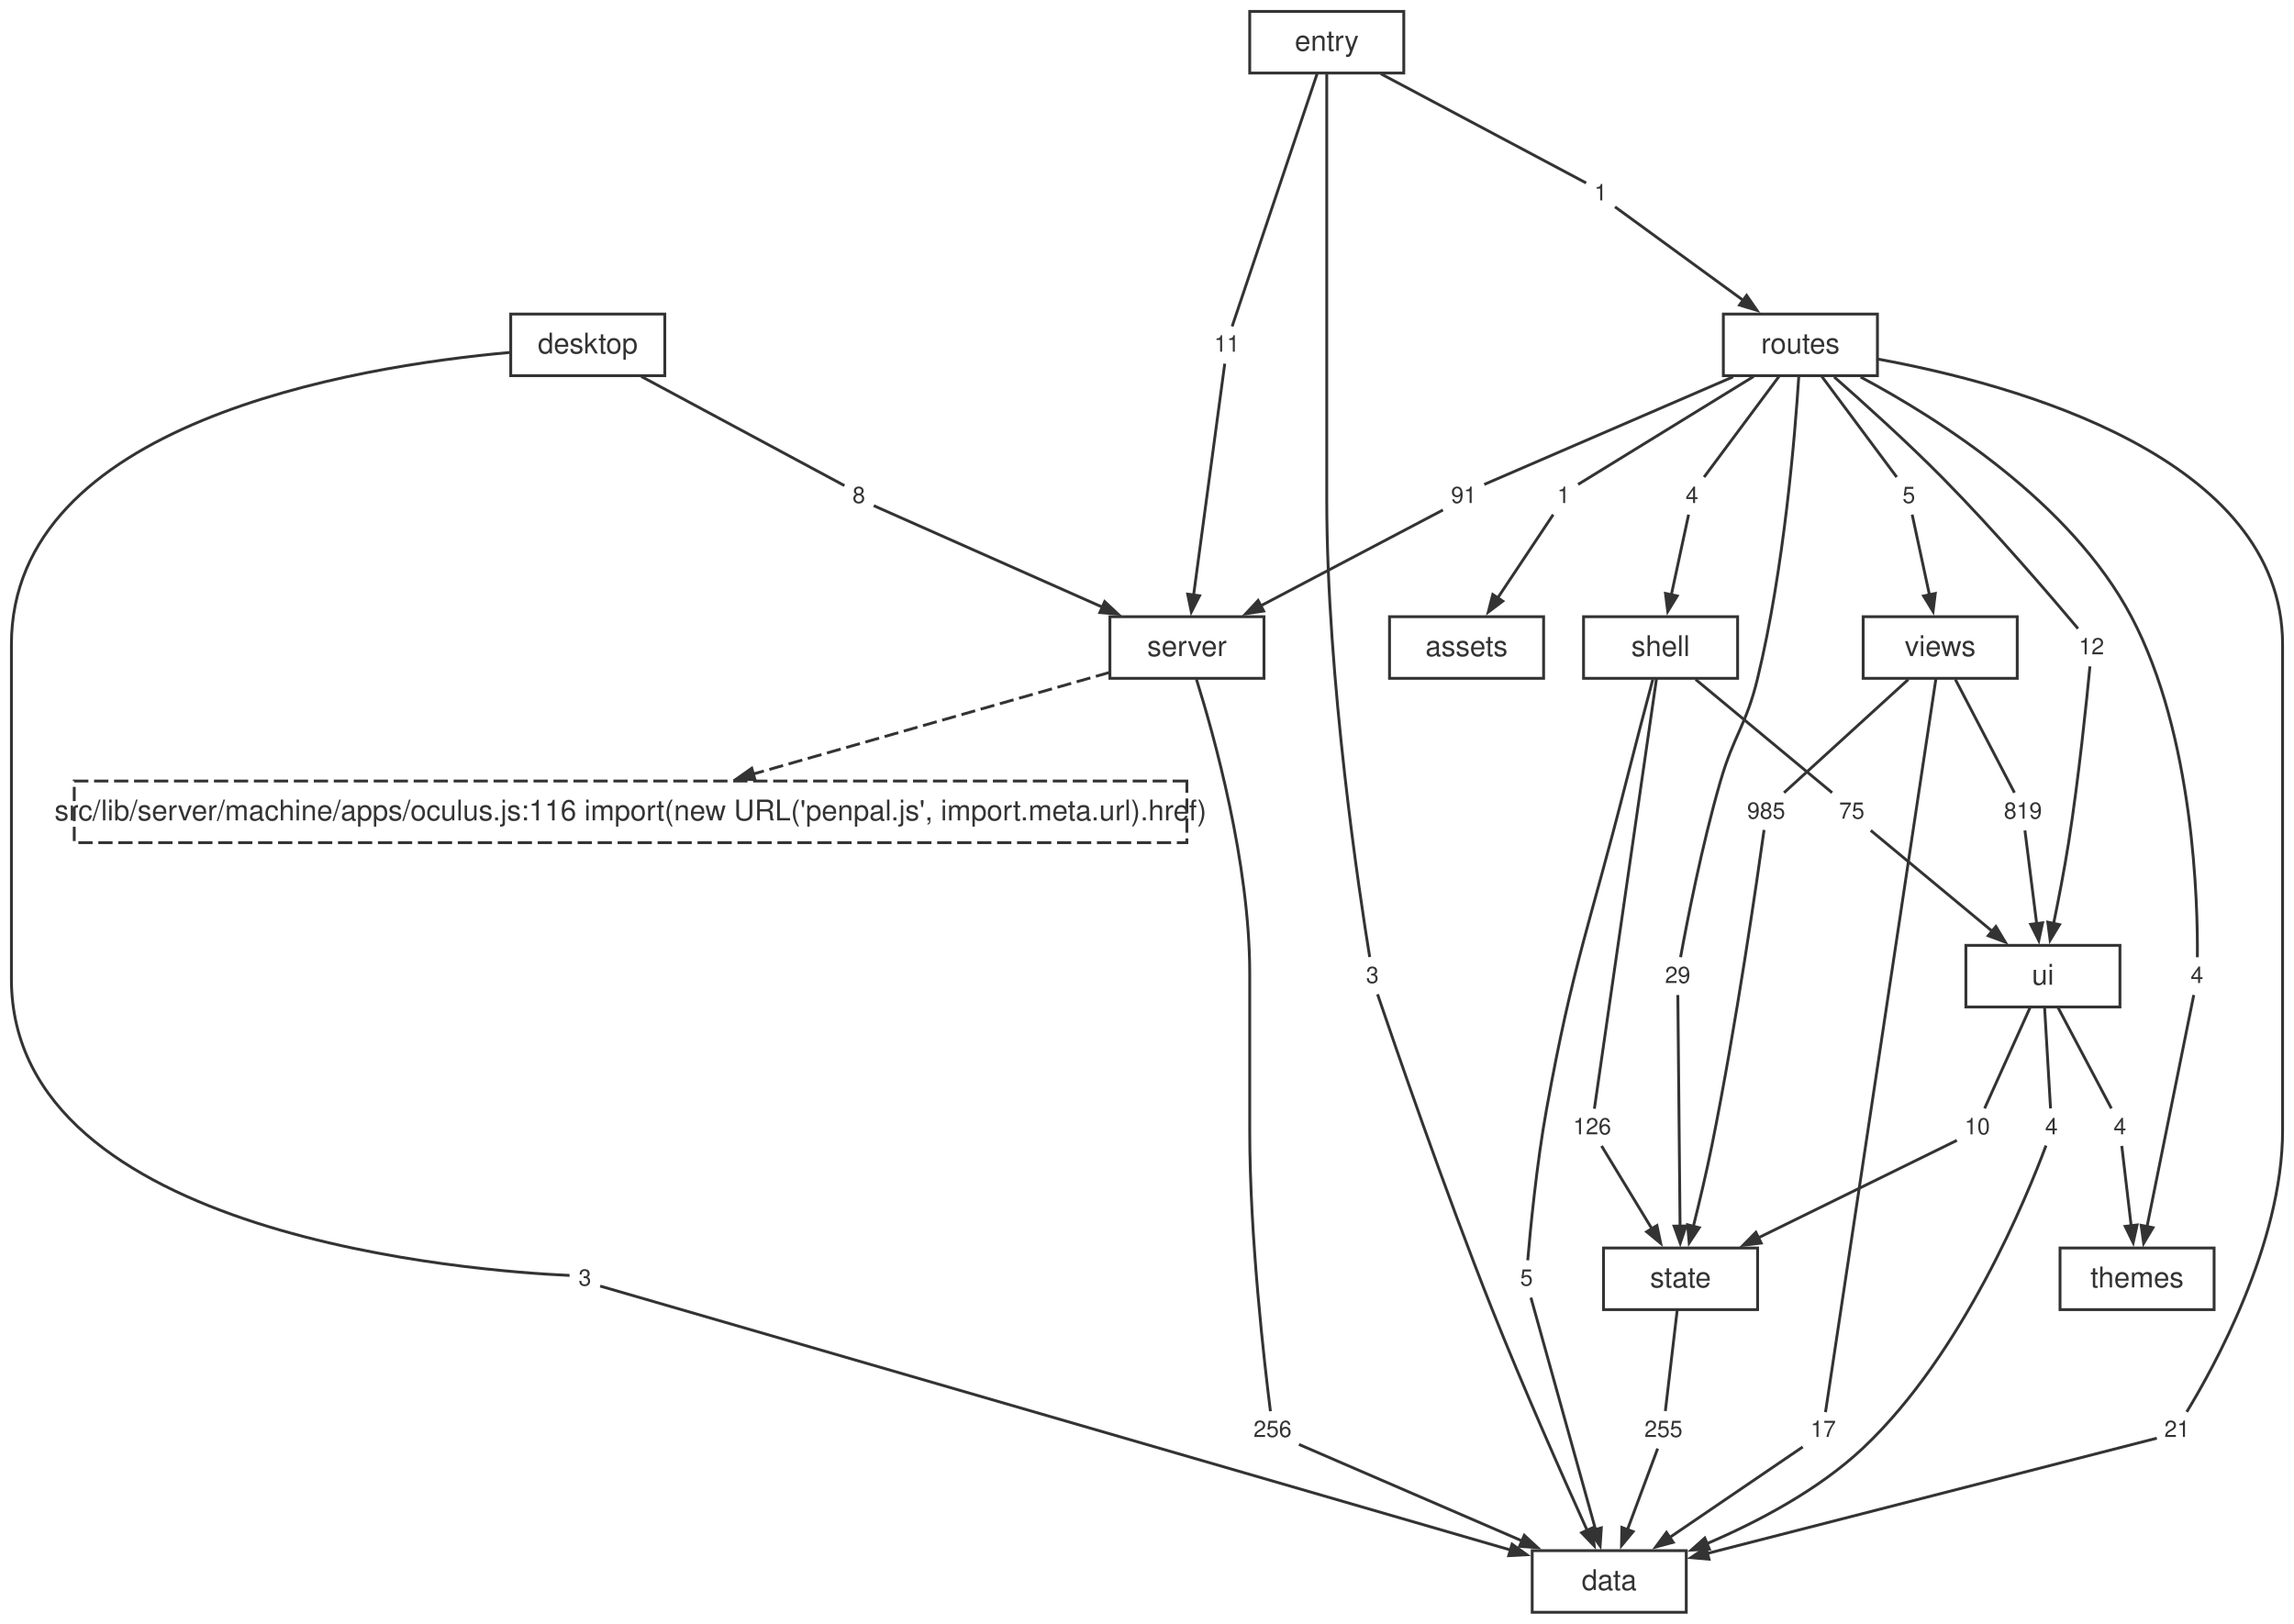
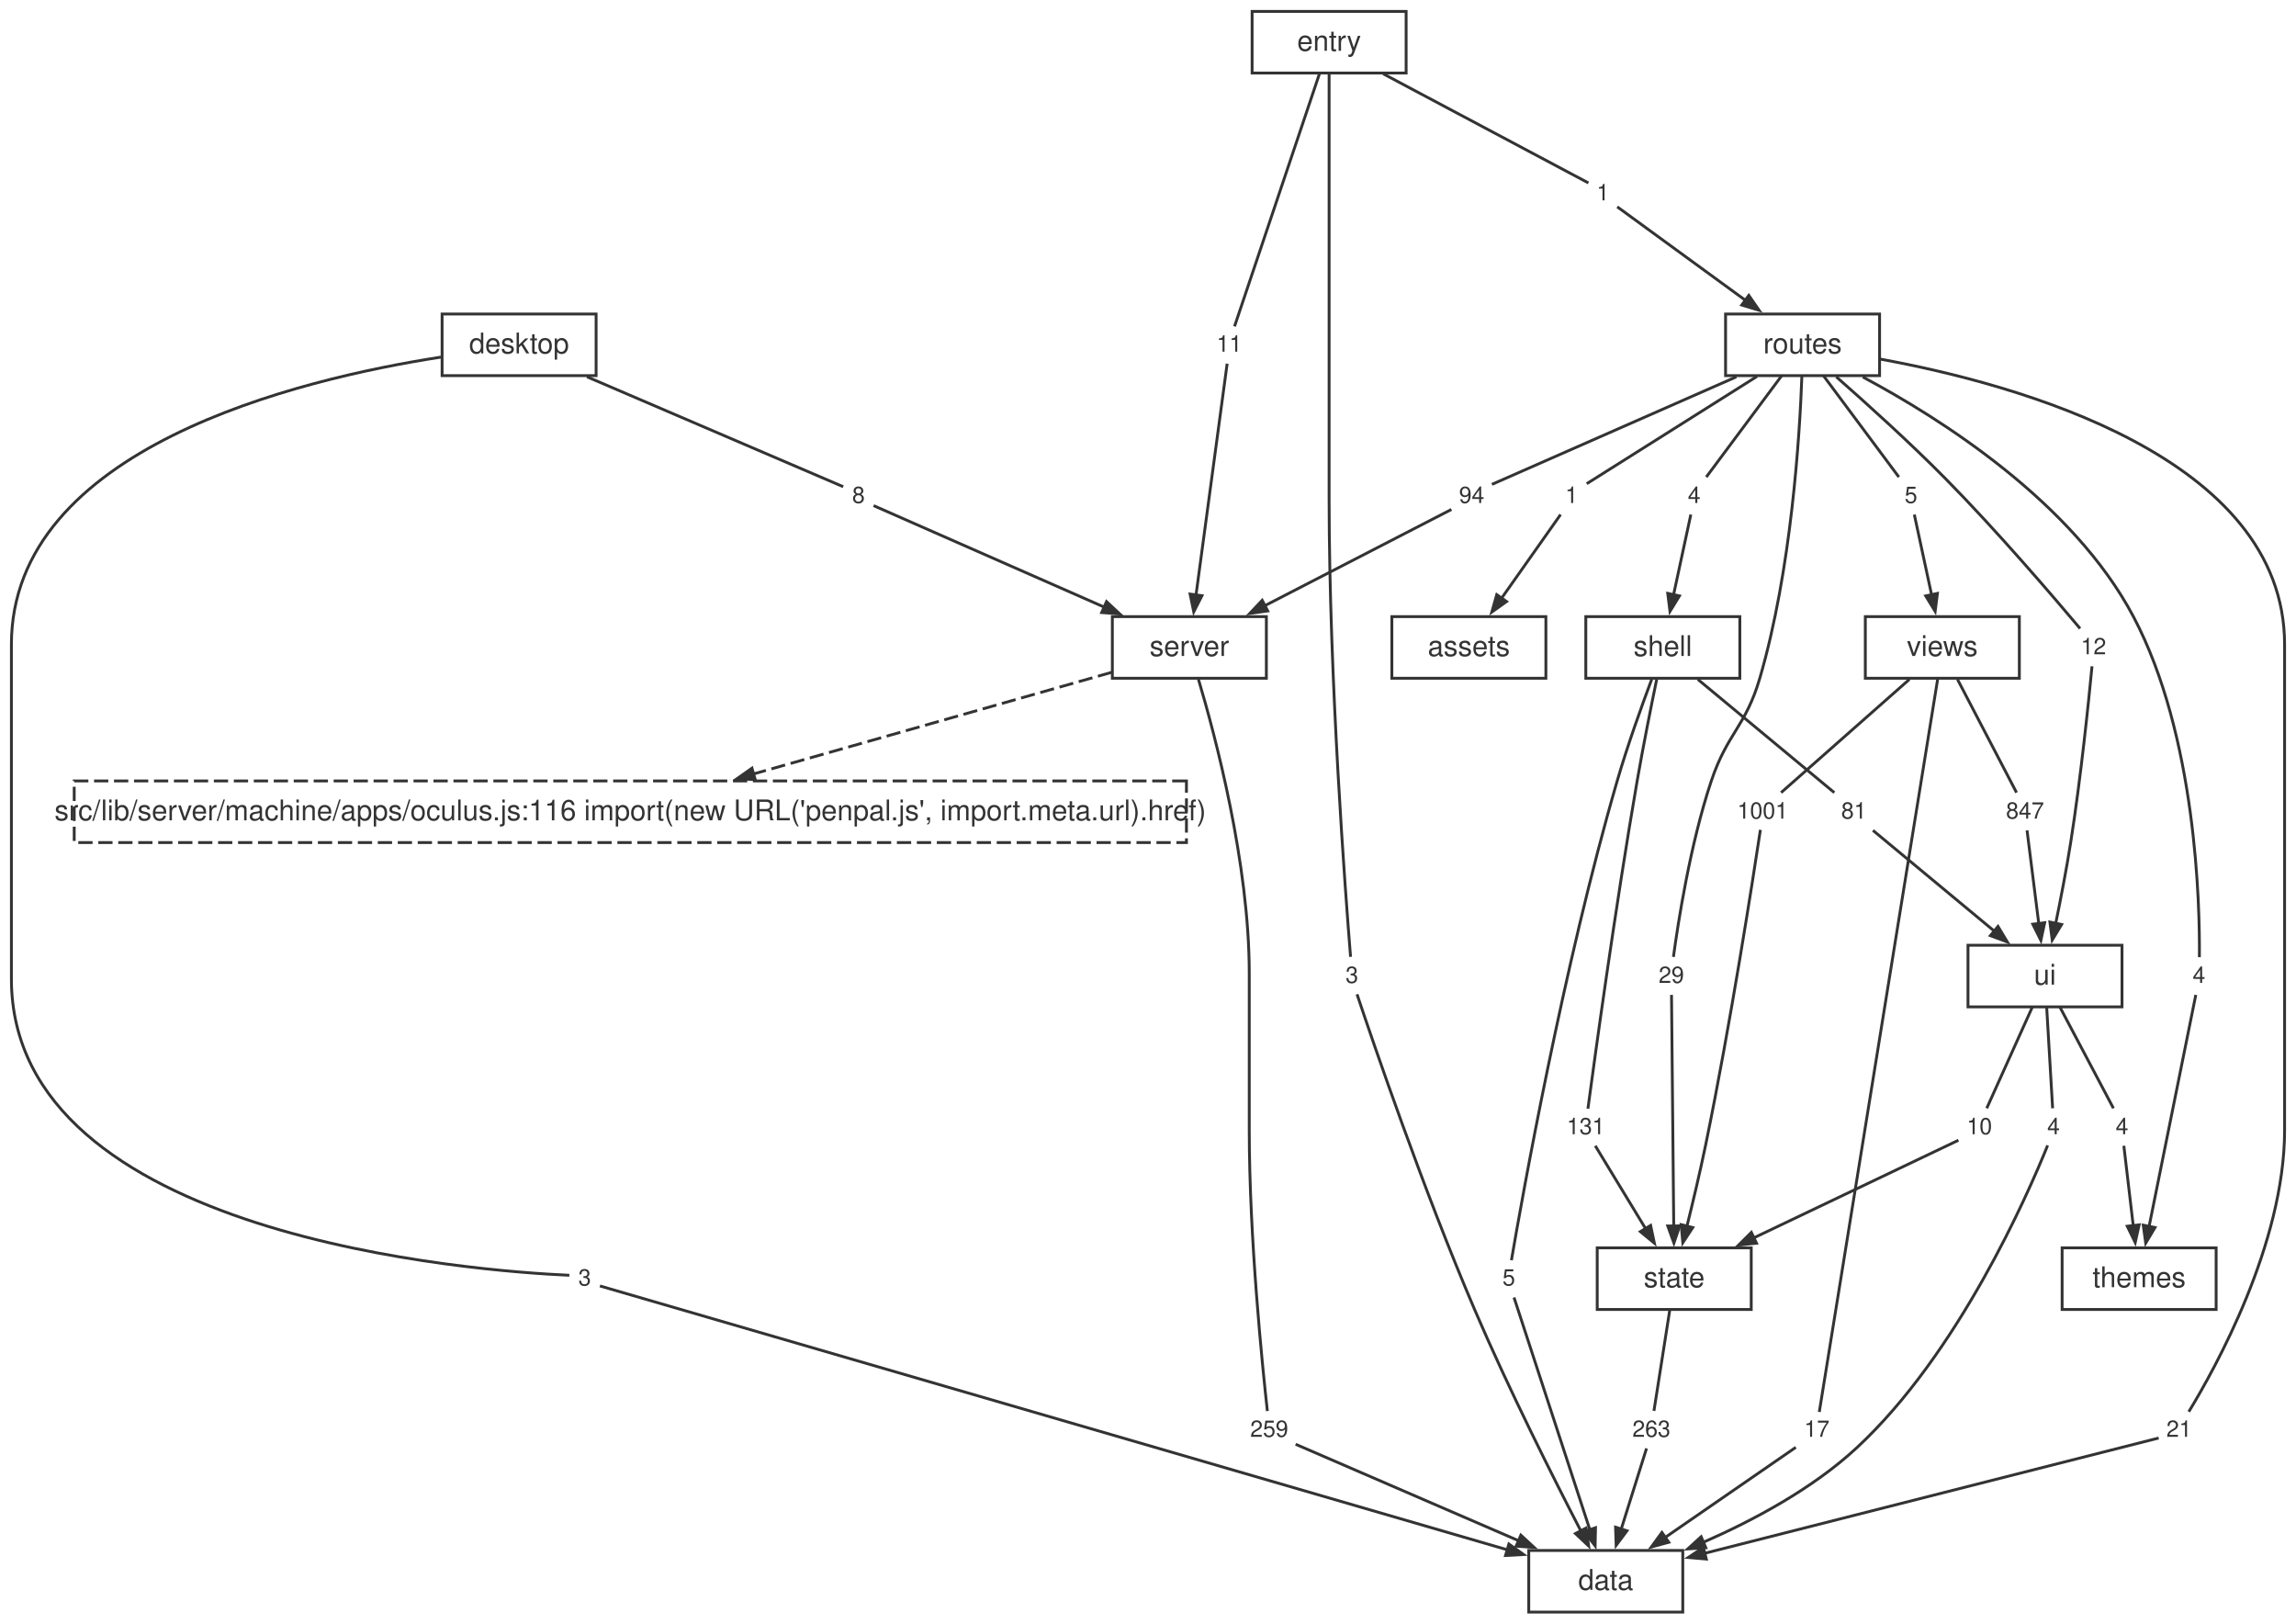
- <svg xmlns="http://www.w3.org/2000/svg" width="804pt" height="569pt" viewBox="0.00 0.00 804.00 569.00">
+ <svg xmlns="http://www.w3.org/2000/svg" width="805pt" height="569pt" viewBox="0.00 0.00 805.00 569.00">
  <style>svg { color: #333333; } @media (prefers-color-scheme: dark) { svg { color: #cccccc; background: #1e1e1e; } }</style>
  <g id="graph0" class="graph" transform="scale(1 1) rotate(0) translate(4 565.12)">
    <g id="node1" class="node">
-       <polygon fill="none" stroke="currentColor" points="587,-21.6 533,-21.6 533,0 587,0 587,-21.6" />
-       <text fill="currentColor" xml:space="preserve" text-anchor="middle" x="560" y="-7.8" font-family="Helvetica,Arial,sans-serif" font-size="10.00">data</text>
+       <polygon fill="none" stroke="currentColor" points="586,-21.6 532,-21.6 532,0 586,0 586,-21.6" />
+       <text fill="currentColor" xml:space="preserve" text-anchor="middle" x="559" y="-7.8" font-family="Helvetica,Arial,sans-serif" font-size="10.00">data</text>
    </g>
    <g id="node2" class="node">
-       <polygon fill="none" stroke="currentColor" points="439,-348.96 385,-348.96 385,-327.36 439,-327.36 439,-348.96" />
-       <text fill="currentColor" xml:space="preserve" text-anchor="middle" x="412" y="-335.16" font-family="Helvetica,Arial,sans-serif" font-size="10.00">server</text>
+       <polygon fill="none" stroke="currentColor" points="440,-348.96 386,-348.96 386,-327.36 440,-327.36 440,-348.96" />
+       <text fill="currentColor" xml:space="preserve" text-anchor="middle" x="413" y="-335.16" font-family="Helvetica,Arial,sans-serif" font-size="10.00">server</text>
    </g>
    <g id="node12" class="node">
      <polygon fill="none" stroke="currentColor" stroke-dasharray="5,2" points="411.98,-291.36 22.02,-291.36 22.02,-269.76 411.98,-269.76 411.98,-291.36" />
      <text fill="currentColor" xml:space="preserve" text-anchor="middle" x="217" y="-277.56" font-family="Helvetica,Arial,sans-serif" font-size="10.00">src/lib/server/machine/apps/oculus.js:116 import(new URL('penpal.js', import.meta.url).href)</text>
    </g>
    <g id="edge49" class="edge">
-       <path fill="none" stroke="currentColor" stroke-dasharray="5,2" d="M384.89,-329.43C352.47,-320.19 297.84,-304.61 259.73,-293.74" />
-       <polygon fill="currentColor" stroke="currentColor" points="260.62,-291.81 254.27,-292.19 259.47,-295.85 260.62,-291.81" />
+       <path fill="none" stroke="currentColor" stroke-dasharray="5,2" d="M385.75,-329.43C353.17,-320.19 298.25,-304.61 259.95,-293.74" />
+       <polygon fill="currentColor" stroke="currentColor" points="260.8,-291.8 254.46,-292.19 259.65,-295.84 260.8,-291.8" />
    </g>
    <g id="node23" class="node">
-       <polygon fill="none" stroke="none" points="450.88,-70.08 433.12,-70.08 433.12,-57.6 450.88,-57.6 450.88,-70.08" />
-       <text fill="currentColor" xml:space="preserve" text-anchor="middle" x="442" y="-61.44" font-family="Helvetica,Arial,sans-serif" font-size="8.00">256</text>
+       <polygon fill="none" stroke="none" points="449.88,-70.08 432.12,-70.08 432.12,-57.6 449.88,-57.6 449.88,-70.08" />
+       <text fill="currentColor" xml:space="preserve" text-anchor="middle" x="441" y="-61.44" font-family="Helvetica,Arial,sans-serif" font-size="8.00">259</text>
    </g>
    <g id="edge21" class="edge">
-       <path fill="none" stroke="currentColor" d="M415.34,-326.99C421.5,-307.32 434,-262.6 434,-223.96 434,-223.96 434,-223.96 434,-168.92 434,-131.22 439.28,-86.08 441.26,-70.47" />
+       <path fill="none" stroke="currentColor" d="M416.19,-326.98C422.06,-307.29 434,-262.54 434,-223.96 434,-223.96 434,-223.96 434,-168.92 434,-131.25 438.62,-86.08 440.35,-70.47" />
    </g>
    <g id="node3" class="node">
-       <polygon fill="none" stroke="currentColor" points="612,-127.68 558,-127.68 558,-106.08 612,-106.08 612,-127.68" />
-       <text fill="currentColor" xml:space="preserve" text-anchor="middle" x="585" y="-113.88" font-family="Helvetica,Arial,sans-serif" font-size="10.00">state</text>
+       <polygon fill="none" stroke="currentColor" points="610,-127.68 556,-127.68 556,-106.08 610,-106.08 610,-127.68" />
+       <text fill="currentColor" xml:space="preserve" text-anchor="middle" x="583" y="-113.88" font-family="Helvetica,Arial,sans-serif" font-size="10.00">state</text>
    </g>
    <g id="node30" class="node">
-       <polygon fill="none" stroke="none" points="587.88,-70.08 570.12,-70.08 570.12,-57.6 587.88,-57.6 587.88,-70.08" />
-       <text fill="currentColor" xml:space="preserve" text-anchor="middle" x="579" y="-61.44" font-family="Helvetica,Arial,sans-serif" font-size="8.00">255</text>
+       <polygon fill="none" stroke="none" points="583.88,-70.08 566.12,-70.08 566.12,-57.6 583.88,-57.6 583.88,-70.08" />
+       <text fill="currentColor" xml:space="preserve" text-anchor="middle" x="575" y="-61.44" font-family="Helvetica,Arial,sans-serif" font-size="8.00">263</text>
    </g>
    <g id="edge35" class="edge">
-       <path fill="none" stroke="currentColor" d="M583.84,-106.04C582.6,-95.49 580.68,-79.12 579.67,-70.53" />
+       <path fill="none" stroke="currentColor" d="M581.46,-106.04C579.8,-95.49 577.24,-79.12 575.89,-70.53" />
    </g>
    <g id="node4" class="node">
-       <polygon fill="none" stroke="currentColor" points="739,-233.76 685,-233.76 685,-212.16 739,-212.16 739,-233.76" />
-       <text fill="currentColor" xml:space="preserve" text-anchor="middle" x="712" y="-219.96" font-family="Helvetica,Arial,sans-serif" font-size="10.00">ui</text>
+       <polygon fill="none" stroke="currentColor" points="740,-233.76 686,-233.76 686,-212.16 740,-212.16 740,-233.76" />
+       <text fill="currentColor" xml:space="preserve" text-anchor="middle" x="713" y="-219.96" font-family="Helvetica,Arial,sans-serif" font-size="10.00">ui</text>
    </g>
    <g id="node31" class="node">
-       <polygon fill="none" stroke="none" points="719.88,-176.16 710.12,-176.16 710.12,-163.68 719.88,-163.68 719.88,-176.16" />
-       <text fill="currentColor" xml:space="preserve" text-anchor="middle" x="715" y="-167.52" font-family="Helvetica,Arial,sans-serif" font-size="8.00">4</text>
+       <polygon fill="none" stroke="none" points="720.88,-176.16 711.12,-176.16 711.12,-163.68 720.88,-163.68 720.88,-176.16" />
+       <text fill="currentColor" xml:space="preserve" text-anchor="middle" x="716" y="-167.52" font-family="Helvetica,Arial,sans-serif" font-size="8.00">4</text>
    </g>
    <g id="edge37" class="edge">
-       <path fill="none" stroke="currentColor" d="M712.58,-212.12C713.2,-201.57 714.16,-185.2 714.67,-176.61" />
+       <path fill="none" stroke="currentColor" d="M713.58,-212.12C714.2,-201.57 715.16,-185.2 715.67,-176.61" />
    </g>
    <g id="node32" class="node">
-       <polygon fill="none" stroke="none" points="695.88,-176.16 682.12,-176.16 682.12,-163.68 695.88,-163.68 695.88,-176.16" />
-       <text fill="currentColor" xml:space="preserve" text-anchor="middle" x="689" y="-167.52" font-family="Helvetica,Arial,sans-serif" font-size="8.00">10</text>
+       <polygon fill="none" stroke="none" points="696.88,-176.16 683.12,-176.16 683.12,-163.68 696.88,-163.68 696.88,-176.16" />
+       <text fill="currentColor" xml:space="preserve" text-anchor="middle" x="690" y="-167.52" font-family="Helvetica,Arial,sans-serif" font-size="8.00">10</text>
    </g>
    <g id="edge39" class="edge">
-       <path fill="none" stroke="currentColor" d="M707.57,-212.12C702.81,-201.57 695.43,-185.2 691.57,-176.61" />
+       <path fill="none" stroke="currentColor" d="M708.57,-212.12C703.81,-201.57 696.43,-185.2 692.57,-176.61" />
    </g>
    <g id="node33" class="node">
-       <polygon fill="none" stroke="none" points="743.88,-176.16 734.12,-176.16 734.12,-163.68 743.88,-163.68 743.88,-176.16" />
-       <text fill="currentColor" xml:space="preserve" text-anchor="middle" x="739" y="-167.52" font-family="Helvetica,Arial,sans-serif" font-size="8.00">4</text>
+       <polygon fill="none" stroke="none" points="744.88,-176.16 735.12,-176.16 735.12,-163.68 744.88,-163.68 744.88,-176.16" />
+       <text fill="currentColor" xml:space="preserve" text-anchor="middle" x="740" y="-167.52" font-family="Helvetica,Arial,sans-serif" font-size="8.00">4</text>
    </g>
    <g id="edge41" class="edge">
-       <path fill="none" stroke="currentColor" d="M717.21,-212.12C722.78,-201.57 731.45,-185.2 735.99,-176.61" />
+       <path fill="none" stroke="currentColor" d="M718.21,-212.12C723.78,-201.57 732.45,-185.2 736.99,-176.61" />
    </g>
    <g id="node5" class="node">
-       <polygon fill="none" stroke="currentColor" points="605,-348.96 551,-348.96 551,-327.36 605,-327.36 605,-348.96" />
-       <text fill="currentColor" xml:space="preserve" text-anchor="middle" x="578" y="-335.16" font-family="Helvetica,Arial,sans-serif" font-size="10.00">shell</text>
+       <polygon fill="none" stroke="currentColor" points="606,-348.96 552,-348.96 552,-327.36 606,-327.36 606,-348.96" />
+       <text fill="currentColor" xml:space="preserve" text-anchor="middle" x="579" y="-335.16" font-family="Helvetica,Arial,sans-serif" font-size="10.00">shell</text>
    </g>
    <g id="node24" class="node">
-       <polygon fill="none" stroke="none" points="535.88,-123.12 526.12,-123.12 526.12,-110.64 535.88,-110.64 535.88,-123.12" />
-       <text fill="currentColor" xml:space="preserve" text-anchor="middle" x="531" y="-114.48" font-family="Helvetica,Arial,sans-serif" font-size="8.00">5</text>
+       <polygon fill="none" stroke="none" points="529.88,-123.12 520.12,-123.12 520.12,-110.64 529.88,-110.64 529.88,-123.12" />
+       <text fill="currentColor" xml:space="preserve" text-anchor="middle" x="525" y="-114.48" font-family="Helvetica,Arial,sans-serif" font-size="8.00">5</text>
    </g>
    <g id="edge23" class="edge">
-       <path fill="none" stroke="currentColor" d="M575.28,-326.99C572.81,-317.71 569.1,-303.63 566,-291.36 553.1,-240.27 547.38,-228.01 538,-176.16 534.52,-156.91 532.32,-133.75 531.44,-123.38" />
+       <path fill="none" stroke="currentColor" d="M575.13,-327.07C571.68,-317.86 566.62,-303.81 563,-291.36 544.05,-226.23 529.61,-144.92 525.92,-123.34" />
    </g>
    <g id="node25" class="node">
-       <polygon fill="none" stroke="none" points="562.88,-176.16 545.12,-176.16 545.12,-163.68 562.88,-163.68 562.88,-176.16" />
-       <text fill="currentColor" xml:space="preserve" text-anchor="middle" x="554" y="-167.52" font-family="Helvetica,Arial,sans-serif" font-size="8.00">126</text>
+       <polygon fill="none" stroke="none" points="560.88,-176.16 543.12,-176.16 543.12,-163.68 560.88,-163.68 560.88,-176.16" />
+       <text fill="currentColor" xml:space="preserve" text-anchor="middle" x="552" y="-167.52" font-family="Helvetica,Arial,sans-serif" font-size="8.00">131</text>
    </g>
    <g id="edge25" class="edge">
-       <path fill="none" stroke="currentColor" d="M576.57,-327.26C572.07,-296.08 558.28,-200.59 554.8,-176.49" />
+       <path fill="none" stroke="currentColor" d="M576.86,-327C574.95,-317.73 572.13,-303.66 570,-291.36 562.36,-247.19 555.03,-193.58 552.74,-176.46" />
    </g>
    <g id="node26" class="node">
-       <polygon fill="none" stroke="none" points="651.88,-286.8 638.12,-286.8 638.12,-274.32 651.88,-274.32 651.88,-286.8" />
-       <text fill="currentColor" xml:space="preserve" text-anchor="middle" x="645" y="-278.16" font-family="Helvetica,Arial,sans-serif" font-size="8.00">75</text>
+       <polygon fill="none" stroke="none" points="652.88,-286.8 639.12,-286.8 639.12,-274.32 652.88,-274.32 652.88,-286.8" />
+       <text fill="currentColor" xml:space="preserve" text-anchor="middle" x="646" y="-278.16" font-family="Helvetica,Arial,sans-serif" font-size="8.00">81</text>
    </g>
    <g id="edge27" class="edge">
-       <path fill="none" stroke="currentColor" d="M590.29,-326.96C604.34,-315.3 626.86,-296.62 638.12,-287.27" />
+       <path fill="none" stroke="currentColor" d="M591.29,-326.96C605.34,-315.3 627.86,-296.62 639.12,-287.27" />
    </g>
    <g id="node6" class="node">
-       <polygon fill="none" stroke="currentColor" points="703,-348.96 649,-348.96 649,-327.36 703,-327.36 703,-348.96" />
-       <text fill="currentColor" xml:space="preserve" text-anchor="middle" x="676" y="-335.16" font-family="Helvetica,Arial,sans-serif" font-size="10.00">views</text>
+       <polygon fill="none" stroke="currentColor" points="704,-348.96 650,-348.96 650,-327.36 704,-327.36 704,-348.96" />
+       <text fill="currentColor" xml:space="preserve" text-anchor="middle" x="677" y="-335.16" font-family="Helvetica,Arial,sans-serif" font-size="10.00">views</text>
    </g>
    <g id="node34" class="node">
-       <polygon fill="none" stroke="none" points="641.88,-70.08 628.12,-70.08 628.12,-57.6 641.88,-57.6 641.88,-70.08" />
-       <text fill="currentColor" xml:space="preserve" text-anchor="middle" x="635" y="-61.44" font-family="Helvetica,Arial,sans-serif" font-size="8.00">17</text>
+       <polygon fill="none" stroke="none" points="639.88,-70.08 626.12,-70.08 626.12,-57.6 639.88,-57.6 639.88,-70.08" />
+       <text fill="currentColor" xml:space="preserve" text-anchor="middle" x="633" y="-61.44" font-family="Helvetica,Arial,sans-serif" font-size="8.00">17</text>
    </g>
    <g id="edge43" class="edge">
-       <path fill="none" stroke="currentColor" d="M674.49,-327.15C667.79,-282.62 640.8,-103.37 635.8,-70.15" />
+       <path fill="none" stroke="currentColor" d="M675.38,-327.15C668.19,-282.62 639.23,-103.37 633.86,-70.15" />
    </g>
    <g id="node35" class="node">
-       <polygon fill="none" stroke="none" points="623.88,-286.8 606.12,-286.8 606.12,-274.32 623.88,-274.32 623.88,-286.8" />
-       <text fill="currentColor" xml:space="preserve" text-anchor="middle" x="615" y="-278.16" font-family="Helvetica,Arial,sans-serif" font-size="8.00">985</text>
+       <polygon fill="none" stroke="none" points="624.88,-286.8 603.12,-286.8 603.12,-274.32 624.88,-274.32 624.88,-286.8" />
+       <text fill="currentColor" xml:space="preserve" text-anchor="middle" x="614" y="-278.16" font-family="Helvetica,Arial,sans-serif" font-size="8.00">1001</text>
    </g>
    <g id="edge45" class="edge">
-       <path fill="none" stroke="currentColor" d="M664.81,-326.96C652.02,-315.3 631.52,-296.62 621.27,-287.27" />
+       <path fill="none" stroke="currentColor" d="M665.44,-326.96C652.23,-315.3 631.06,-296.62 620.47,-287.27" />
    </g>
    <g id="node36" class="node">
-       <polygon fill="none" stroke="none" points="713.88,-286.8 696.12,-286.8 696.12,-274.32 713.88,-274.32 713.88,-286.8" />
-       <text fill="currentColor" xml:space="preserve" text-anchor="middle" x="705" y="-278.16" font-family="Helvetica,Arial,sans-serif" font-size="8.00">819</text>
+       <polygon fill="none" stroke="none" points="714.88,-286.8 697.12,-286.8 697.12,-274.32 714.88,-274.32 714.88,-286.8" />
+       <text fill="currentColor" xml:space="preserve" text-anchor="middle" x="706" y="-278.16" font-family="Helvetica,Arial,sans-serif" font-size="8.00">847</text>
    </g>
    <g id="edge47" class="edge">
-       <path fill="none" stroke="currentColor" d="M681.32,-326.96C687.4,-315.3 697.15,-296.62 702.02,-287.27" />
+       <path fill="none" stroke="currentColor" d="M682.32,-326.96C688.4,-315.3 698.15,-296.62 703.02,-287.27" />
    </g>
    <g id="node7" class="node">
-       <polygon fill="none" stroke="currentColor" points="772,-127.68 718,-127.68 718,-106.08 772,-106.08 772,-127.68" />
-       <text fill="currentColor" xml:space="preserve" text-anchor="middle" x="745" y="-113.88" font-family="Helvetica,Arial,sans-serif" font-size="10.00">themes</text>
+       <polygon fill="none" stroke="currentColor" points="773,-127.68 719,-127.68 719,-106.08 773,-106.08 773,-127.68" />
+       <text fill="currentColor" xml:space="preserve" text-anchor="middle" x="746" y="-113.88" font-family="Helvetica,Arial,sans-serif" font-size="10.00">themes</text>
    </g>
    <g id="node8" class="node">
-       <polygon fill="none" stroke="currentColor" points="654,-455.04 600,-455.04 600,-433.44 654,-433.44 654,-455.04" />
-       <text fill="currentColor" xml:space="preserve" text-anchor="middle" x="627" y="-441.24" font-family="Helvetica,Arial,sans-serif" font-size="10.00">routes</text>
+       <polygon fill="none" stroke="currentColor" points="655,-455.04 601,-455.04 601,-433.44 655,-433.44 655,-455.04" />
+       <text fill="currentColor" xml:space="preserve" text-anchor="middle" x="628" y="-441.24" font-family="Helvetica,Arial,sans-serif" font-size="10.00">routes</text>
    </g>
    <g id="node15" class="node">
-       <polygon fill="none" stroke="none" points="765.88,-70.08 752.12,-70.08 752.12,-57.6 765.88,-57.6 765.88,-70.08" />
-       <text fill="currentColor" xml:space="preserve" text-anchor="middle" x="759" y="-61.44" font-family="Helvetica,Arial,sans-serif" font-size="8.00">21</text>
+       <polygon fill="none" stroke="none" points="766.88,-70.08 753.12,-70.08 753.12,-57.6 766.88,-57.6 766.88,-70.08" />
+       <text fill="currentColor" xml:space="preserve" text-anchor="middle" x="760" y="-61.44" font-family="Helvetica,Arial,sans-serif" font-size="8.00">21</text>
    </g>
    <g id="edge5" class="edge">
-       <path fill="none" stroke="currentColor" d="M654.15,-439.25C701.93,-430.52 796,-404.97 796,-339.16 796,-339.16 796,-339.16 796,-168.92 796,-129.03 771.57,-85.25 762.41,-70.24" />
+       <path fill="none" stroke="currentColor" d="M655.15,-439.25C702.93,-430.52 797,-404.97 797,-339.16 797,-339.16 797,-339.16 797,-168.92 797,-129.03 772.57,-85.25 763.41,-70.24" />
    </g>
    <g id="node16" class="node">
-       <polygon fill="none" stroke="none" points="548.88,-397.44 539.12,-397.44 539.12,-384.96 548.88,-384.96 548.88,-397.44" />
-       <text fill="currentColor" xml:space="preserve" text-anchor="middle" x="544" y="-388.8" font-family="Helvetica,Arial,sans-serif" font-size="8.00">1</text>
+       <polygon fill="none" stroke="none" points="551.88,-397.44 542.12,-397.44 542.12,-384.96 551.88,-384.96 551.88,-397.44" />
+       <text fill="currentColor" xml:space="preserve" text-anchor="middle" x="547" y="-388.8" font-family="Helvetica,Arial,sans-serif" font-size="8.00">1</text>
    </g>
    <g id="edge7" class="edge">
-       <path fill="none" stroke="currentColor" d="M610.6,-433.16C591.52,-421.42 561.08,-402.7 549.09,-395.33" />
+       <path fill="none" stroke="currentColor" d="M612,-433.16C593.55,-421.54 564.26,-403.07 552.32,-395.55" />
    </g>
    <g id="node17" class="node">
-       <polygon fill="none" stroke="none" points="515.88,-397.44 502.12,-397.44 502.12,-384.96 515.88,-384.96 515.88,-397.44" />
-       <text fill="currentColor" xml:space="preserve" text-anchor="middle" x="509" y="-388.8" font-family="Helvetica,Arial,sans-serif" font-size="8.00">91</text>
+       <polygon fill="none" stroke="none" points="518.88,-397.44 505.12,-397.44 505.12,-384.96 518.88,-384.96 518.88,-397.44" />
+       <text fill="currentColor" xml:space="preserve" text-anchor="middle" x="512" y="-388.8" font-family="Helvetica,Arial,sans-serif" font-size="8.00">94</text>
    </g>
    <g id="edge9" class="edge">
-       <path fill="none" stroke="currentColor" d="M603.4,-433.03C576.23,-421.28 533.16,-402.65 516.2,-395.32" />
+       <path fill="none" stroke="currentColor" d="M604.8,-433.03C578.09,-421.28 535.75,-402.65 519.08,-395.32" />
    </g>
    <g id="node18" class="node">
-       <polygon fill="none" stroke="none" points="593.88,-397.44 584.12,-397.44 584.12,-384.96 593.88,-384.96 593.88,-397.44" />
-       <text fill="currentColor" xml:space="preserve" text-anchor="middle" x="589" y="-388.8" font-family="Helvetica,Arial,sans-serif" font-size="8.00">4</text>
+       <polygon fill="none" stroke="none" points="594.88,-397.44 585.12,-397.44 585.12,-384.96 594.88,-384.96 594.88,-397.44" />
+       <text fill="currentColor" xml:space="preserve" text-anchor="middle" x="590" y="-388.8" font-family="Helvetica,Arial,sans-serif" font-size="8.00">4</text>
    </g>
    <g id="edge11" class="edge">
-       <path fill="none" stroke="currentColor" d="M619.67,-433.4C611.82,-422.85 599.63,-406.48 593.24,-397.89" />
+       <path fill="none" stroke="currentColor" d="M620.67,-433.4C612.82,-422.85 600.63,-406.48 594.24,-397.89" />
    </g>
    <g id="node19" class="node">
-       <polygon fill="none" stroke="none" points="590.88,-229.2 577.12,-229.2 577.12,-216.72 590.88,-216.72 590.88,-229.2" />
-       <text fill="currentColor" xml:space="preserve" text-anchor="middle" x="584" y="-220.56" font-family="Helvetica,Arial,sans-serif" font-size="8.00">29</text>
+       <polygon fill="none" stroke="none" points="588.88,-229.2 575.12,-229.2 575.12,-216.72 588.88,-216.72 588.88,-229.2" />
+       <text fill="currentColor" xml:space="preserve" text-anchor="middle" x="582" y="-220.56" font-family="Helvetica,Arial,sans-serif" font-size="8.00">29</text>
    </g>
    <g id="edge13" class="edge">
-       <path fill="none" stroke="currentColor" d="M626.44,-433.19C625.14,-412.92 621.31,-365.81 612,-327.36 608,-310.83 603.75,-307.7 599,-291.36 592.44,-268.8 587.13,-241.28 585.01,-229.61" />
+       <path fill="none" stroke="currentColor" d="M627.75,-433.1C627,-412.69 624.12,-365.32 613,-327.36 608.03,-310.38 601.62,-308.14 596,-291.36 588.57,-269.15 584.31,-241.44 582.72,-229.67" />
    </g>
    <g id="node20" class="node">
-       <polygon fill="none" stroke="none" points="770.88,-229.2 761.12,-229.2 761.12,-216.72 770.88,-216.72 770.88,-229.2" />
-       <text fill="currentColor" xml:space="preserve" text-anchor="middle" x="766" y="-220.56" font-family="Helvetica,Arial,sans-serif" font-size="8.00">4</text>
+       <polygon fill="none" stroke="none" points="771.88,-229.2 762.12,-229.2 762.12,-216.72 771.88,-216.72 771.88,-229.2" />
+       <text fill="currentColor" xml:space="preserve" text-anchor="middle" x="767" y="-220.56" font-family="Helvetica,Arial,sans-serif" font-size="8.00">4</text>
    </g>
    <g id="edge15" class="edge">
-       <path fill="none" stroke="currentColor" d="M648.12,-432.96C675.36,-418.42 721.77,-389.11 743,-348.96 765.07,-307.21 766.31,-247.91 766.13,-229.58" />
+       <path fill="none" stroke="currentColor" d="M649.12,-432.96C676.36,-418.42 722.77,-389.11 744,-348.96 766.07,-307.21 767.31,-247.91 767.13,-229.58" />
    </g>
    <g id="node21" class="node">
-       <polygon fill="none" stroke="none" points="735.88,-344.4 722.12,-344.4 722.12,-331.92 735.88,-331.92 735.88,-344.4" />
-       <text fill="currentColor" xml:space="preserve" text-anchor="middle" x="729" y="-335.76" font-family="Helvetica,Arial,sans-serif" font-size="8.00">12</text>
+       <polygon fill="none" stroke="none" points="736.88,-344.4 723.12,-344.4 723.12,-331.92 736.88,-331.92 736.88,-344.4" />
+       <text fill="currentColor" xml:space="preserve" text-anchor="middle" x="730" y="-335.76" font-family="Helvetica,Arial,sans-serif" font-size="8.00">12</text>
    </g>
    <g id="edge17" class="edge">
-       <path fill="none" stroke="currentColor" d="M638.83,-433.01C649.16,-423.93 664.43,-410.17 677,-397.44 695.29,-378.91 715.39,-355.39 724.3,-344.79" />
+       <path fill="none" stroke="currentColor" d="M639.83,-433.01C650.16,-423.93 665.43,-410.17 678,-397.44 696.29,-378.91 716.39,-355.39 725.3,-344.79" />
    </g>
    <g id="node22" class="node">
-       <polygon fill="none" stroke="none" points="669.88,-397.44 660.12,-397.44 660.12,-384.96 669.88,-384.96 669.88,-397.44" />
-       <text fill="currentColor" xml:space="preserve" text-anchor="middle" x="665" y="-388.8" font-family="Helvetica,Arial,sans-serif" font-size="8.00">5</text>
+       <polygon fill="none" stroke="none" points="670.88,-397.44 661.12,-397.44 661.12,-384.96 670.88,-384.96 670.88,-397.44" />
+       <text fill="currentColor" xml:space="preserve" text-anchor="middle" x="666" y="-388.8" font-family="Helvetica,Arial,sans-serif" font-size="8.00">5</text>
    </g>
    <g id="edge19" class="edge">
-       <path fill="none" stroke="currentColor" d="M634.33,-433.4C642.18,-422.85 654.37,-406.48 660.76,-397.89" />
+       <path fill="none" stroke="currentColor" d="M635.33,-433.4C643.18,-422.85 655.37,-406.48 661.76,-397.89" />
    </g>
    <g id="node9" class="node">
-       <polygon fill="none" stroke="currentColor" points="229,-455.04 175,-455.04 175,-433.44 229,-433.44 229,-455.04" />
-       <text fill="currentColor" xml:space="preserve" text-anchor="middle" x="202" y="-441.24" font-family="Helvetica,Arial,sans-serif" font-size="10.00">desktop</text>
+       <polygon fill="none" stroke="currentColor" points="205,-455.04 151,-455.04 151,-433.44 205,-433.44 205,-455.04" />
+       <text fill="currentColor" xml:space="preserve" text-anchor="middle" x="178" y="-441.24" font-family="Helvetica,Arial,sans-serif" font-size="10.00">desktop</text>
    </g>
    <g id="node13" class="node">
      <polygon fill="none" stroke="none" points="205.88,-123.12 196.12,-123.12 196.12,-110.64 205.88,-110.64 205.88,-123.12" />
      <text fill="currentColor" xml:space="preserve" text-anchor="middle" x="201" y="-114.48" font-family="Helvetica,Arial,sans-serif" font-size="8.00">3</text>
    </g>
    <g id="edge1" class="edge">
-       <path fill="none" stroke="currentColor" d="M174.76,-441.59C119.62,-436.62 0,-416.88 0,-339.16 0,-339.16 0,-339.16 0,-221.96 0,-131.18 163.66,-119.49 195.62,-118.07" />
+       <path fill="none" stroke="currentColor" d="M150.58,-439.93C100.65,-432.2 0,-408.07 0,-339.16 0,-339.16 0,-339.16 0,-221.96 0,-131.18 163.66,-119.49 195.62,-118.07" />
    </g>
    <g id="node14" class="node">
      <polygon fill="none" stroke="none" points="301.88,-397.44 292.12,-397.44 292.12,-384.96 301.88,-384.96 301.88,-397.44" />
      <text fill="currentColor" xml:space="preserve" text-anchor="middle" x="297" y="-388.8" font-family="Helvetica,Arial,sans-serif" font-size="8.00">8</text>
    </g>
    <g id="edge3" class="edge">
-       <path fill="none" stroke="currentColor" d="M220.77,-433.16C243.05,-421.19 278.83,-401.96 291.96,-394.91" />
+       <path fill="none" stroke="currentColor" d="M201.8,-433.03C230.28,-420.82 276.1,-401.17 291.64,-394.5" />
    </g>
    <g id="node10" class="node">
-       <polygon fill="none" stroke="currentColor" points="488,-561.12 434,-561.12 434,-539.52 488,-539.52 488,-561.12" />
-       <text fill="currentColor" xml:space="preserve" text-anchor="middle" x="461" y="-547.32" font-family="Helvetica,Arial,sans-serif" font-size="10.00">entry</text>
+       <polygon fill="none" stroke="currentColor" points="489,-561.12 435,-561.12 435,-539.52 489,-539.52 489,-561.12" />
+       <text fill="currentColor" xml:space="preserve" text-anchor="middle" x="462" y="-547.32" font-family="Helvetica,Arial,sans-serif" font-size="10.00">entry</text>
    </g>
    <g id="node27" class="node">
-       <polygon fill="none" stroke="none" points="481.88,-229.2 472.12,-229.2 472.12,-216.72 481.88,-216.72 481.88,-229.2" />
-       <text fill="currentColor" xml:space="preserve" text-anchor="middle" x="477" y="-220.56" font-family="Helvetica,Arial,sans-serif" font-size="8.00">3</text>
+       <polygon fill="none" stroke="none" points="474.88,-229.2 465.12,-229.2 465.12,-216.72 474.88,-216.72 474.88,-229.2" />
+       <text fill="currentColor" xml:space="preserve" text-anchor="middle" x="470" y="-220.56" font-family="Helvetica,Arial,sans-serif" font-size="8.00">3</text>
    </g>
    <g id="edge29" class="edge">
-       <path fill="none" stroke="currentColor" d="M461,-539.27C461,-520.7 461,-479.75 461,-445.24 461,-445.24 461,-445.24 461,-390.2 461,-326.99 472.6,-250.88 476.05,-229.68" />
+       <path fill="none" stroke="currentColor" d="M462,-539.27C462,-520.7 462,-479.75 462,-445.24 462,-445.24 462,-445.24 462,-390.2 462,-327.21 467.8,-250.95 469.52,-229.7" />
    </g>
    <g id="node28" class="node">
-       <polygon fill="none" stroke="none" points="561.88,-503.52 552.12,-503.52 552.12,-491.04 561.88,-491.04 561.88,-503.52" />
-       <text fill="currentColor" xml:space="preserve" text-anchor="middle" x="557" y="-494.88" font-family="Helvetica,Arial,sans-serif" font-size="8.00">1</text>
+       <polygon fill="none" stroke="none" points="562.88,-503.52 553.12,-503.52 553.12,-491.04 562.88,-491.04 562.88,-503.52" />
+       <text fill="currentColor" xml:space="preserve" text-anchor="middle" x="558" y="-494.88" font-family="Helvetica,Arial,sans-serif" font-size="8.00">1</text>
    </g>
    <g id="edge31" class="edge">
-       <path fill="none" stroke="currentColor" d="M479.97,-539.24C502.48,-527.27 538.64,-508.04 551.91,-500.99" />
+       <path fill="none" stroke="currentColor" d="M480.97,-539.24C503.48,-527.27 539.64,-508.04 552.91,-500.99" />
    </g>
    <g id="node29" class="node">
-       <polygon fill="none" stroke="none" points="432.88,-450.48 419.12,-450.48 419.12,-438 432.88,-438 432.88,-450.48" />
-       <text fill="currentColor" xml:space="preserve" text-anchor="middle" x="426" y="-441.84" font-family="Helvetica,Arial,sans-serif" font-size="8.00">11</text>
+       <polygon fill="none" stroke="none" points="433.88,-450.48 420.12,-450.48 420.12,-438 433.88,-438 433.88,-450.48" />
+       <text fill="currentColor" xml:space="preserve" text-anchor="middle" x="427" y="-441.84" font-family="Helvetica,Arial,sans-serif" font-size="8.00">11</text>
    </g>
    <g id="edge33" class="edge">
-       <path fill="none" stroke="currentColor" d="M457.64,-539.34C450.39,-517.77 433.45,-467.39 427.84,-450.71" />
+       <path fill="none" stroke="currentColor" d="M458.64,-539.34C451.39,-517.77 434.45,-467.39 428.84,-450.71" />
    </g>
    <g id="node11" class="node">
-       <polygon fill="none" stroke="currentColor" points="537,-348.96 483,-348.96 483,-327.36 537,-327.36 537,-348.96" />
-       <text fill="currentColor" xml:space="preserve" text-anchor="middle" x="510" y="-335.16" font-family="Helvetica,Arial,sans-serif" font-size="10.00">assets</text>
+       <polygon fill="none" stroke="currentColor" points="538,-348.96 484,-348.96 484,-327.36 538,-327.36 538,-348.96" />
+       <text fill="currentColor" xml:space="preserve" text-anchor="middle" x="511" y="-335.16" font-family="Helvetica,Arial,sans-serif" font-size="10.00">assets</text>
    </g>
    <g id="edge2" class="edge">
-       <path fill="none" stroke="currentColor" d="M206.35,-114.33C241.79,-104.06 443.63,-45.54 525.5,-21.8" />
-       <polygon fill="currentColor" stroke="currentColor" points="525.95,-23.86 531.12,-20.17 524.78,-19.83 525.95,-23.86" />
+       <path fill="none" stroke="currentColor" d="M206.34,-114.33C241.67,-104.06 442.95,-45.54 524.6,-21.8" />
+       <polygon fill="currentColor" stroke="currentColor" points="525.03,-23.86 530.2,-20.17 523.85,-19.83 525.03,-23.86" />
    </g>
    <g id="edge4" class="edge">
-       <path fill="none" stroke="currentColor" d="M302.24,-387.87C316.17,-381.69 354.96,-364.48 382.46,-352.27" />
-       <polygon fill="currentColor" stroke="currentColor" points="383.17,-354.25 387.8,-349.9 381.47,-350.41 383.17,-354.25" />
+       <path fill="none" stroke="currentColor" d="M302.29,-387.87C316.34,-381.69 355.46,-364.48 383.2,-352.27" />
+       <polygon fill="currentColor" stroke="currentColor" points="383.96,-354.23 388.6,-349.9 382.26,-350.39 383.96,-354.23" />
    </g>
    <g id="edge6" class="edge">
-       <path fill="none" stroke="currentColor" d="M751.92,-61.02C727.02,-54.64 642.45,-32.95 594.29,-20.6" />
-       <polygon fill="currentColor" stroke="currentColor" points="594.98,-18.6 588.64,-19.15 593.93,-22.67 594.98,-18.6" />
+       <path fill="none" stroke="currentColor" d="M752.85,-61.02C727.7,-54.64 642.28,-32.95 593.64,-20.6" />
+       <polygon fill="currentColor" stroke="currentColor" points="594.25,-18.58 587.92,-19.14 593.22,-22.66 594.25,-18.58" />
    </g>
    <g id="edge8" class="edge">
-       <path fill="none" stroke="currentColor" d="M540.36,-384.74C535.75,-377.82 527.6,-365.58 520.91,-355.53" />
-       <polygon fill="currentColor" stroke="currentColor" points="522.68,-354.41 517.61,-350.58 519.19,-356.74 522.68,-354.41" />
+       <path fill="none" stroke="currentColor" d="M543.15,-384.74C538.22,-377.75 529.47,-365.35 522.35,-355.25" />
+       <polygon fill="currentColor" stroke="currentColor" points="524.21,-354.25 519.04,-350.56 520.78,-356.67 524.21,-354.25" />
    </g>
    <g id="edge10" class="edge">
-       <path fill="none" stroke="currentColor" d="M501.71,-386.36C488.29,-379.3 459.1,-363.95 437.65,-352.66" />
-       <polygon fill="currentColor" stroke="currentColor" points="438.89,-350.94 432.6,-350 436.94,-354.65 438.89,-350.94" />
+       <path fill="none" stroke="currentColor" d="M504.88,-386.53C491.38,-379.57 461.44,-364.13 439.39,-352.76" />
+       <polygon fill="currentColor" stroke="currentColor" points="440.47,-350.96 434.17,-350.07 438.54,-354.69 440.47,-350.96" />
    </g>
    <g id="edge12" class="edge">
-       <path fill="none" stroke="currentColor" d="M587.82,-384.74C586.37,-378.02 583.84,-366.28 581.72,-356.4" />
-       <polygon fill="currentColor" stroke="currentColor" points="583.83,-356.22 580.51,-350.8 579.72,-357.11 583.83,-356.22" />
+       <path fill="none" stroke="currentColor" d="M588.82,-384.74C587.37,-378.02 584.84,-366.28 582.72,-356.4" />
+       <polygon fill="currentColor" stroke="currentColor" points="584.83,-356.22 581.51,-350.8 580.72,-357.11 584.83,-356.22" />
    </g>
    <g id="edge14" class="edge">
-       <path fill="none" stroke="currentColor" d="M584.05,-216.36C584.2,-201.27 584.6,-159.22 584.83,-135.23" />
-       <polygon fill="currentColor" stroke="currentColor" points="586.93,-135.39 584.89,-129.37 582.73,-135.35 586.93,-135.39" />
+       <path fill="none" stroke="currentColor" d="M582.05,-216.36C582.2,-201.27 582.6,-159.22 582.83,-135.23" />
+       <polygon fill="currentColor" stroke="currentColor" points="584.93,-135.39 582.89,-129.37 580.73,-135.35 584.93,-135.39" />
    </g>
    <g id="edge16" class="edge">
-       <path fill="none" stroke="currentColor" d="M764.87,-216.36C761.81,-201.2 753.27,-158.85 748.44,-134.92" />
-       <polygon fill="currentColor" stroke="currentColor" points="750.56,-134.8 747.31,-129.34 746.44,-135.63 750.56,-134.8" />
+       <path fill="none" stroke="currentColor" d="M765.87,-216.36C762.81,-201.2 754.27,-158.85 749.44,-134.92" />
+       <polygon fill="currentColor" stroke="currentColor" points="751.56,-134.8 748.31,-129.34 747.44,-135.63 751.56,-134.8" />
    </g>
    <g id="edge18" class="edge">
-       <path fill="none" stroke="currentColor" d="M728.48,-331.55C727.37,-319.96 724.59,-292.57 721,-269.76 719.51,-260.32 717.49,-249.86 715.73,-241.32" />
-       <polygon fill="currentColor" stroke="currentColor" points="717.82,-241.03 714.53,-235.59 713.71,-241.89 717.82,-241.03" />
+       <path fill="none" stroke="currentColor" d="M729.48,-331.55C728.37,-319.96 725.59,-292.57 722,-269.76 720.51,-260.32 718.49,-249.86 716.73,-241.32" />
+       <polygon fill="currentColor" stroke="currentColor" points="718.82,-241.03 715.53,-235.59 714.71,-241.89 718.82,-241.03" />
    </g>
    <g id="edge20" class="edge">
-       <path fill="none" stroke="currentColor" d="M666.18,-384.74C667.63,-378.02 670.16,-366.28 672.28,-356.4" />
-       <polygon fill="currentColor" stroke="currentColor" points="674.28,-357.11 673.49,-350.8 670.17,-356.22 674.28,-357.11" />
+       <path fill="none" stroke="currentColor" d="M667.18,-384.74C668.63,-378.02 671.16,-366.28 673.28,-356.4" />
+       <polygon fill="currentColor" stroke="currentColor" points="675.28,-357.11 674.49,-350.8 671.17,-356.22 675.28,-357.11" />
    </g>
    <g id="edge22" class="edge">
-       <path fill="none" stroke="currentColor" d="M451.26,-58.83C467.92,-51.63 503.62,-36.19 529.58,-24.96" />
-       <polygon fill="currentColor" stroke="currentColor" points="530.23,-26.97 534.9,-22.66 528.56,-23.11 530.23,-26.97" />
+       <path fill="none" stroke="currentColor" d="M450.26,-58.83C466.92,-51.63 502.62,-36.19 528.58,-24.96" />
+       <polygon fill="currentColor" stroke="currentColor" points="529.23,-26.97 533.9,-22.66 527.56,-23.11 529.23,-26.97" />
    </g>
    <g id="edge24" class="edge">
-       <path fill="none" stroke="currentColor" d="M532.56,-110.28C536.78,-95.12 548.58,-52.77 555.25,-28.84" />
-       <polygon fill="currentColor" stroke="currentColor" points="557.23,-29.58 556.81,-23.23 553.18,-28.45 557.23,-29.58" />
+       <path fill="none" stroke="currentColor" d="M526.83,-110.28C531.78,-95.12 545.61,-52.77 553.43,-28.84" />
+       <polygon fill="currentColor" stroke="currentColor" points="555.4,-29.57 555.27,-23.21 551.41,-28.26 555.4,-29.57" />
    </g>
    <g id="edge26" class="edge">
-       <path fill="none" stroke="currentColor" d="M557.32,-163.46C561.52,-156.54 568.95,-144.3 575.06,-134.25" />
-       <polygon fill="currentColor" stroke="currentColor" points="576.72,-135.55 578.04,-129.33 573.13,-133.37 576.72,-135.55" />
+       <path fill="none" stroke="currentColor" d="M555.32,-163.46C559.52,-156.54 566.95,-144.3 573.06,-134.25" />
+       <polygon fill="currentColor" stroke="currentColor" points="574.72,-135.55 576.04,-129.33 571.13,-133.37 574.72,-135.55" />
    </g>
    <g id="edge28" class="edge">
-       <path fill="none" stroke="currentColor" d="M651.67,-274.03C661.52,-265.85 680.29,-250.28 694.29,-238.66" />
-       <polygon fill="currentColor" stroke="currentColor" points="695.52,-240.37 698.79,-234.92 692.84,-237.13 695.52,-240.37" />
+       <path fill="none" stroke="currentColor" d="M652.67,-274.03C662.52,-265.85 681.29,-250.28 695.29,-238.66" />
+       <polygon fill="currentColor" stroke="currentColor" points="696.52,-240.37 699.79,-234.92 693.84,-237.13 696.52,-240.37" />
    </g>
    <g id="edge30" class="edge">
-       <path fill="none" stroke="currentColor" d="M478.81,-216.6C484.43,-200.04 502.22,-148.23 519,-106.08 529.9,-78.7 543.79,-47.43 552.28,-28.67" />
-       <polygon fill="currentColor" stroke="currentColor" points="554.16,-29.61 554.74,-23.28 550.34,-27.87 554.16,-29.61" />
+       <path fill="none" stroke="currentColor" d="M471.79,-216.57C477.35,-199.92 495.09,-147.9 513,-106.08 524.94,-78.2 540.81,-46.69 550.45,-28.08" />
+       <polygon fill="currentColor" stroke="currentColor" points="552.09,-29.47 553,-23.17 548.37,-27.53 552.09,-29.47" />
    </g>
    <g id="edge32" class="edge">
-       <path fill="none" stroke="currentColor" d="M562.03,-492.61C571.33,-485.83 591.66,-471.01 607.12,-459.73" />
-       <polygon fill="currentColor" stroke="currentColor" points="608.15,-461.58 611.76,-456.35 605.67,-458.19 608.15,-461.58" />
+       <path fill="none" stroke="currentColor" d="M563.03,-492.61C572.33,-485.83 592.66,-471.01 608.12,-459.73" />
+       <polygon fill="currentColor" stroke="currentColor" points="609.15,-461.58 612.76,-456.35 606.67,-458.19 609.15,-461.58" />
    </g>
    <g id="edge34" class="edge">
-       <path fill="none" stroke="currentColor" d="M425.25,-437.64C423.22,-422.55 417.56,-380.5 414.33,-356.51" />
-       <polygon fill="currentColor" stroke="currentColor" points="416.42,-356.3 413.54,-350.63 412.26,-356.86 416.42,-356.3" />
+       <path fill="none" stroke="currentColor" d="M426.25,-437.64C424.22,-422.55 418.56,-380.5 415.33,-356.51" />
+       <polygon fill="currentColor" stroke="currentColor" points="417.42,-356.3 414.54,-350.63 413.26,-356.86 417.42,-356.3" />
    </g>
    <g id="edge36" class="edge">
-       <path fill="none" stroke="currentColor" d="M576.97,-57.38C574.44,-50.59 570.01,-38.69 566.31,-28.75" />
-       <polygon fill="currentColor" stroke="currentColor" points="568.37,-28.27 564.31,-23.38 564.44,-29.73 568.37,-28.27" />
+       <path fill="none" stroke="currentColor" d="M573.29,-57.38C571.18,-50.66 567.5,-38.92 564.4,-29.04" />
+       <polygon fill="currentColor" stroke="currentColor" points="566.44,-28.5 562.64,-23.4 562.43,-29.76 566.44,-28.5" />
    </g>
    <g id="edge38" class="edge">
-       <path fill="none" stroke="currentColor" d="M713.08,-163.58C706.61,-146.21 684,-90.57 649,-57.6 633.37,-42.87 612.08,-31.69 594.25,-24.06" />
-       <polygon fill="currentColor" stroke="currentColor" points="595.1,-22.14 588.75,-21.79 593.49,-26.02 595.1,-22.14" />
+       <path fill="none" stroke="currentColor" d="M713.92,-163.59C706.92,-146.25 682.67,-90.69 647,-57.6 631.51,-43.23 610.65,-32.11 593.12,-24.43" />
+       <polygon fill="currentColor" stroke="currentColor" points="594.08,-22.55 587.74,-22.14 592.44,-26.42 594.08,-22.55" />
    </g>
    <g id="edge40" class="edge">
-       <path fill="none" stroke="currentColor" d="M681.85,-165.41C667.73,-158.48 635.62,-142.72 612.23,-131.24" />
-       <polygon fill="currentColor" stroke="currentColor" points="613.25,-129.41 606.94,-128.65 611.4,-133.18 613.25,-129.41" />
+       <path fill="none" stroke="currentColor" d="M682.65,-165.41C668.06,-158.45 634.79,-142.59 610.7,-131.09" />
+       <polygon fill="currentColor" stroke="currentColor" points="611.86,-129.32 605.54,-128.63 610.05,-133.11 611.86,-129.32" />
    </g>
    <g id="edge42" class="edge">
-       <path fill="none" stroke="currentColor" d="M739.64,-163.46C740.42,-156.8 741.78,-145.23 742.94,-135.41" />
-       <polygon fill="currentColor" stroke="currentColor" points="745.01,-135.75 743.63,-129.54 740.84,-135.26 745.01,-135.75" />
+       <path fill="none" stroke="currentColor" d="M740.64,-163.46C741.42,-156.8 742.78,-145.23 743.94,-135.41" />
+       <polygon fill="currentColor" stroke="currentColor" points="746.01,-135.75 744.63,-129.54 741.84,-135.26 746.01,-135.75" />
    </g>
    <g id="edge44" class="edge">
-       <path fill="none" stroke="currentColor" d="M627.81,-57.95C617.13,-50.68 596.65,-36.74 580.98,-26.08" />
-       <polygon fill="currentColor" stroke="currentColor" points="582.42,-24.52 576.28,-22.88 580.06,-27.99 582.42,-24.52" />
+       <path fill="none" stroke="currentColor" d="M625.63,-57.76C614.98,-50.41 594.88,-36.55 579.53,-25.96" />
+       <polygon fill="currentColor" stroke="currentColor" points="581.08,-24.48 574.95,-22.8 578.69,-27.93 581.08,-24.48" />
    </g>
    <g id="edge46" class="edge">
-       <path fill="none" stroke="currentColor" d="M614.27,-274.22C611.97,-257.71 604.55,-206.05 596,-163.68 594.09,-154.23 591.61,-143.77 589.48,-135.23" />
-       <polygon fill="currentColor" stroke="currentColor" points="591.54,-134.79 588.03,-129.49 587.47,-135.82 591.54,-134.79" />
+       <path fill="none" stroke="currentColor" d="M613.21,-274.22C610.72,-257.72 602.74,-206.07 594,-163.68 592.05,-154.24 589.57,-143.78 587.45,-135.24" />
+       <polygon fill="currentColor" stroke="currentColor" points="589.5,-134.8 586.01,-129.49 585.43,-135.82 589.5,-134.8" />
    </g>
    <g id="edge48" class="edge">
-       <path fill="none" stroke="currentColor" d="M705.7,-274.03C706.65,-266.44 708.41,-252.46 709.83,-241.2" />
-       <polygon fill="currentColor" stroke="currentColor" points="711.89,-241.67 710.55,-235.45 707.72,-241.14 711.89,-241.67" />
+       <path fill="none" stroke="currentColor" d="M706.7,-274.03C707.65,-266.44 709.41,-252.46 710.83,-241.2" />
+       <polygon fill="currentColor" stroke="currentColor" points="712.89,-241.67 711.55,-235.45 708.72,-241.14 712.89,-241.67" />
    </g>
  </g>
</svg>
